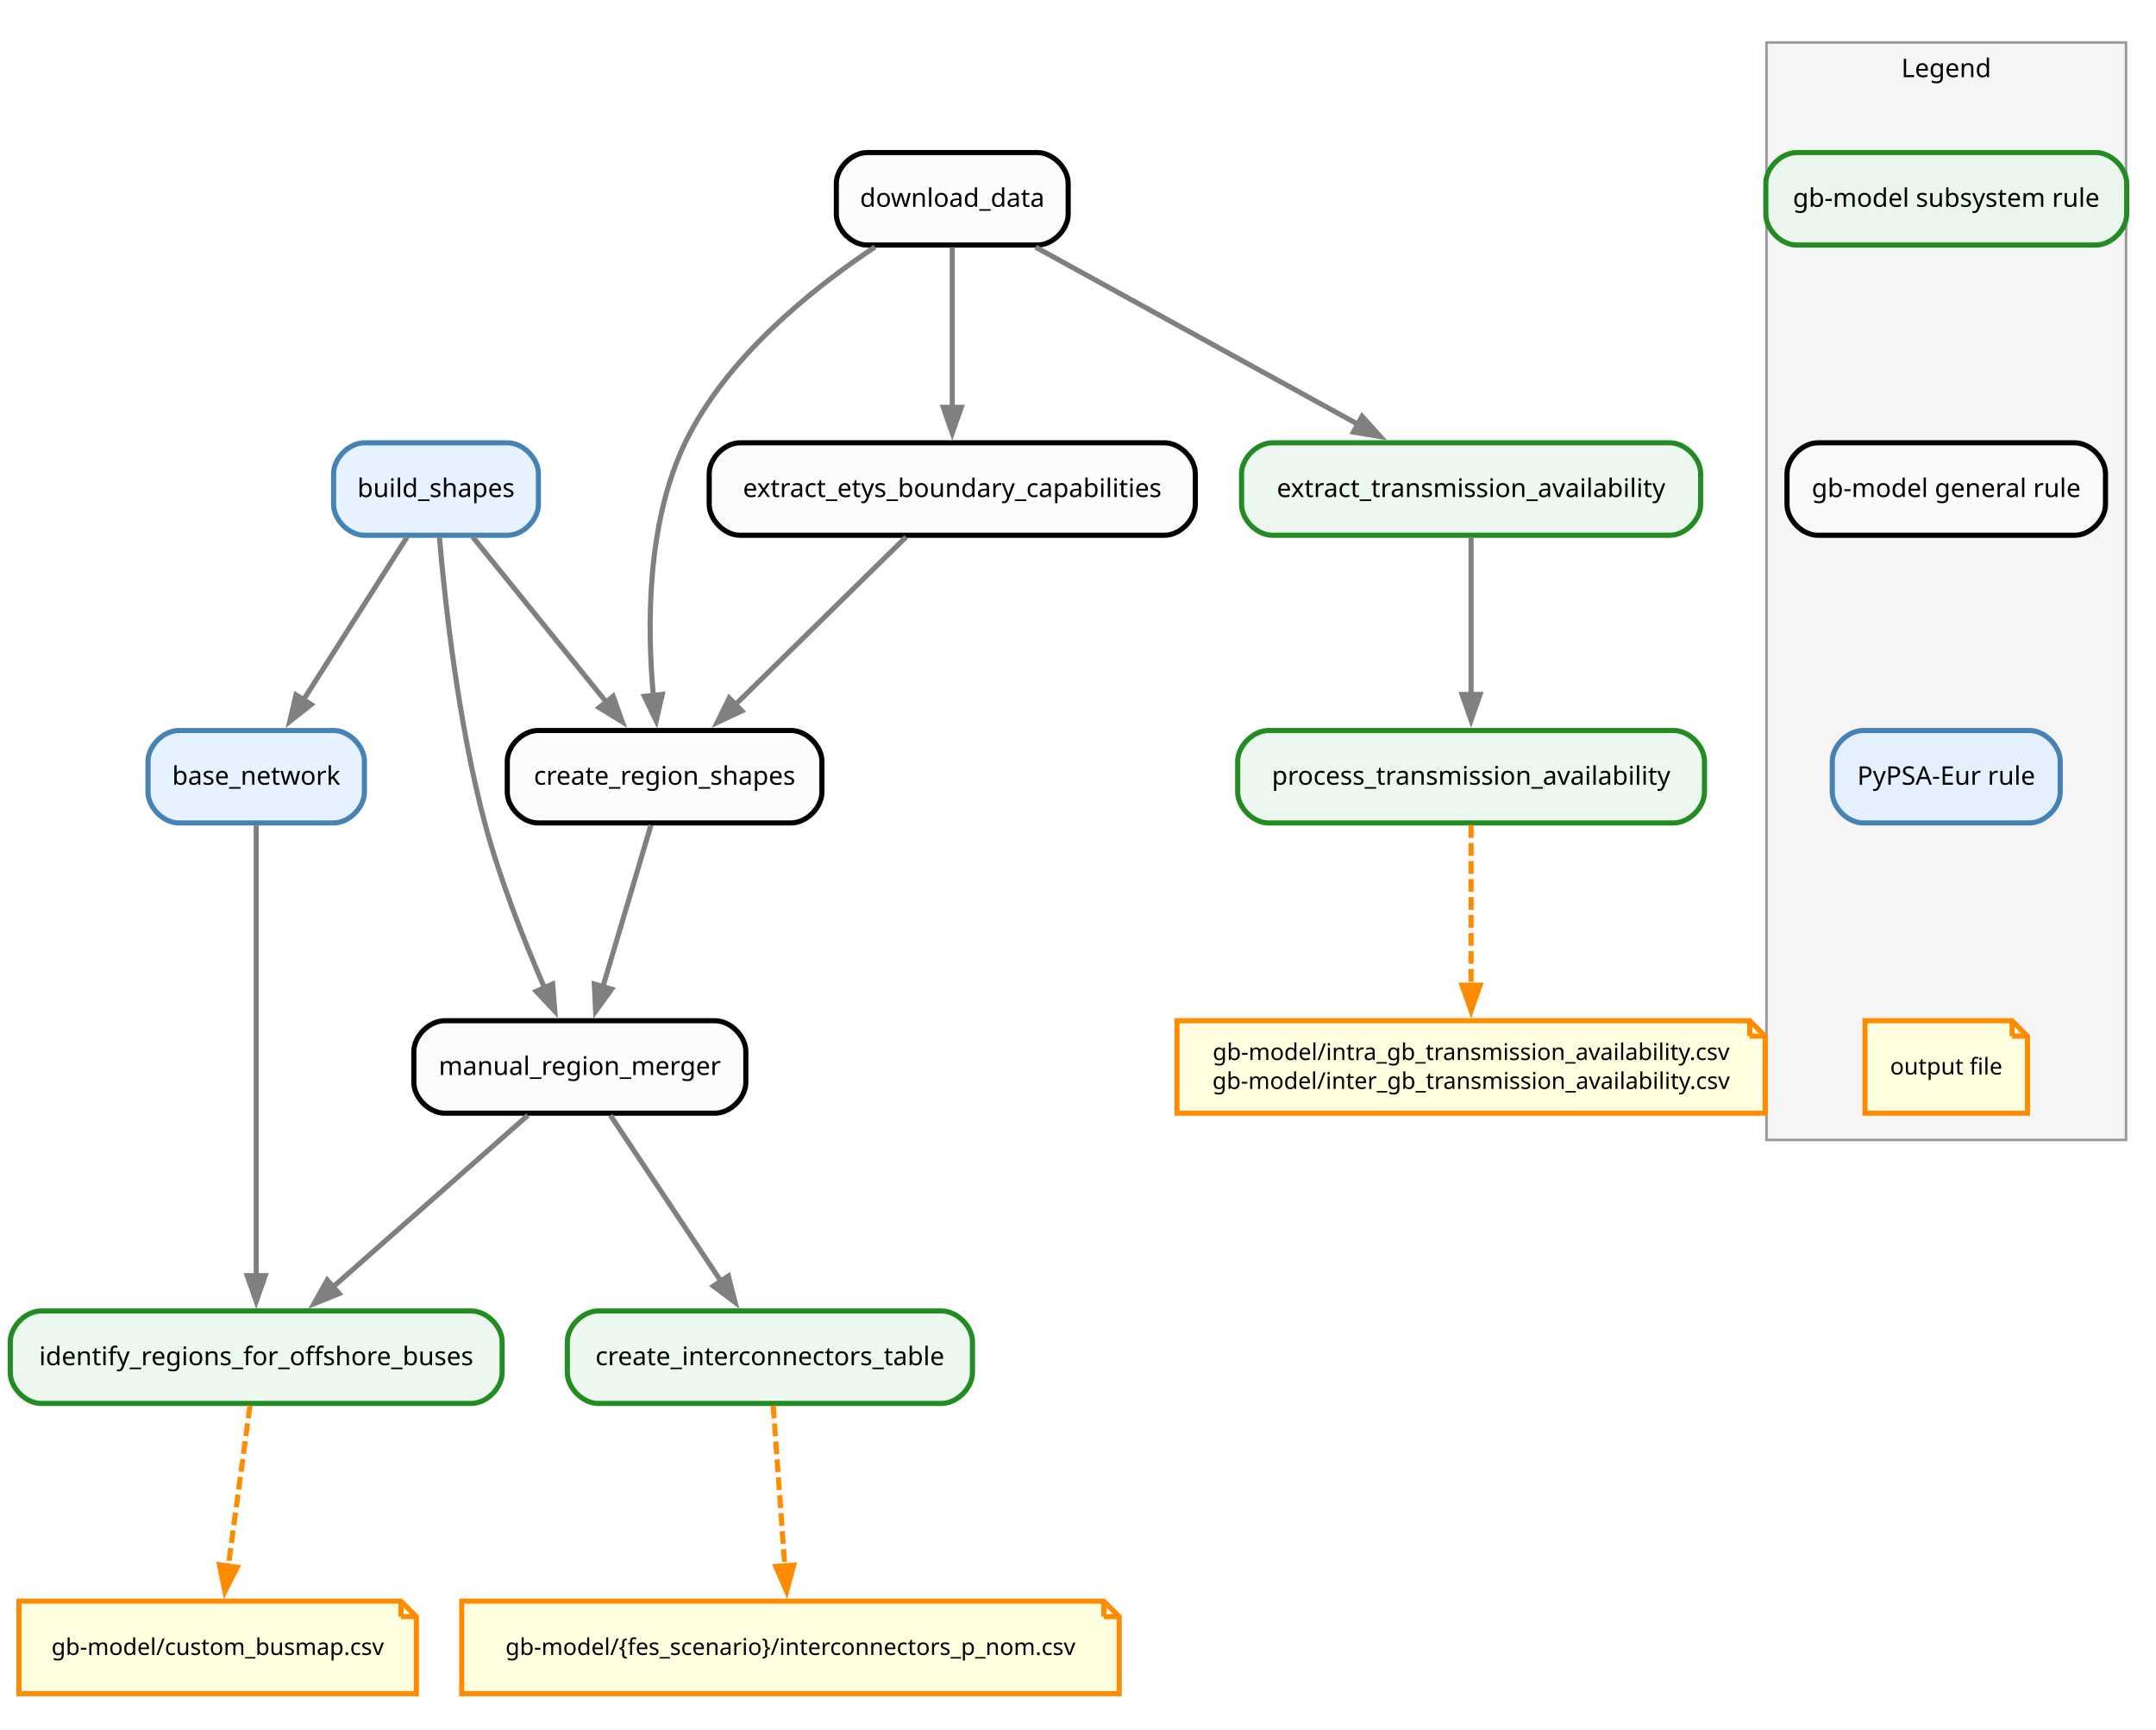
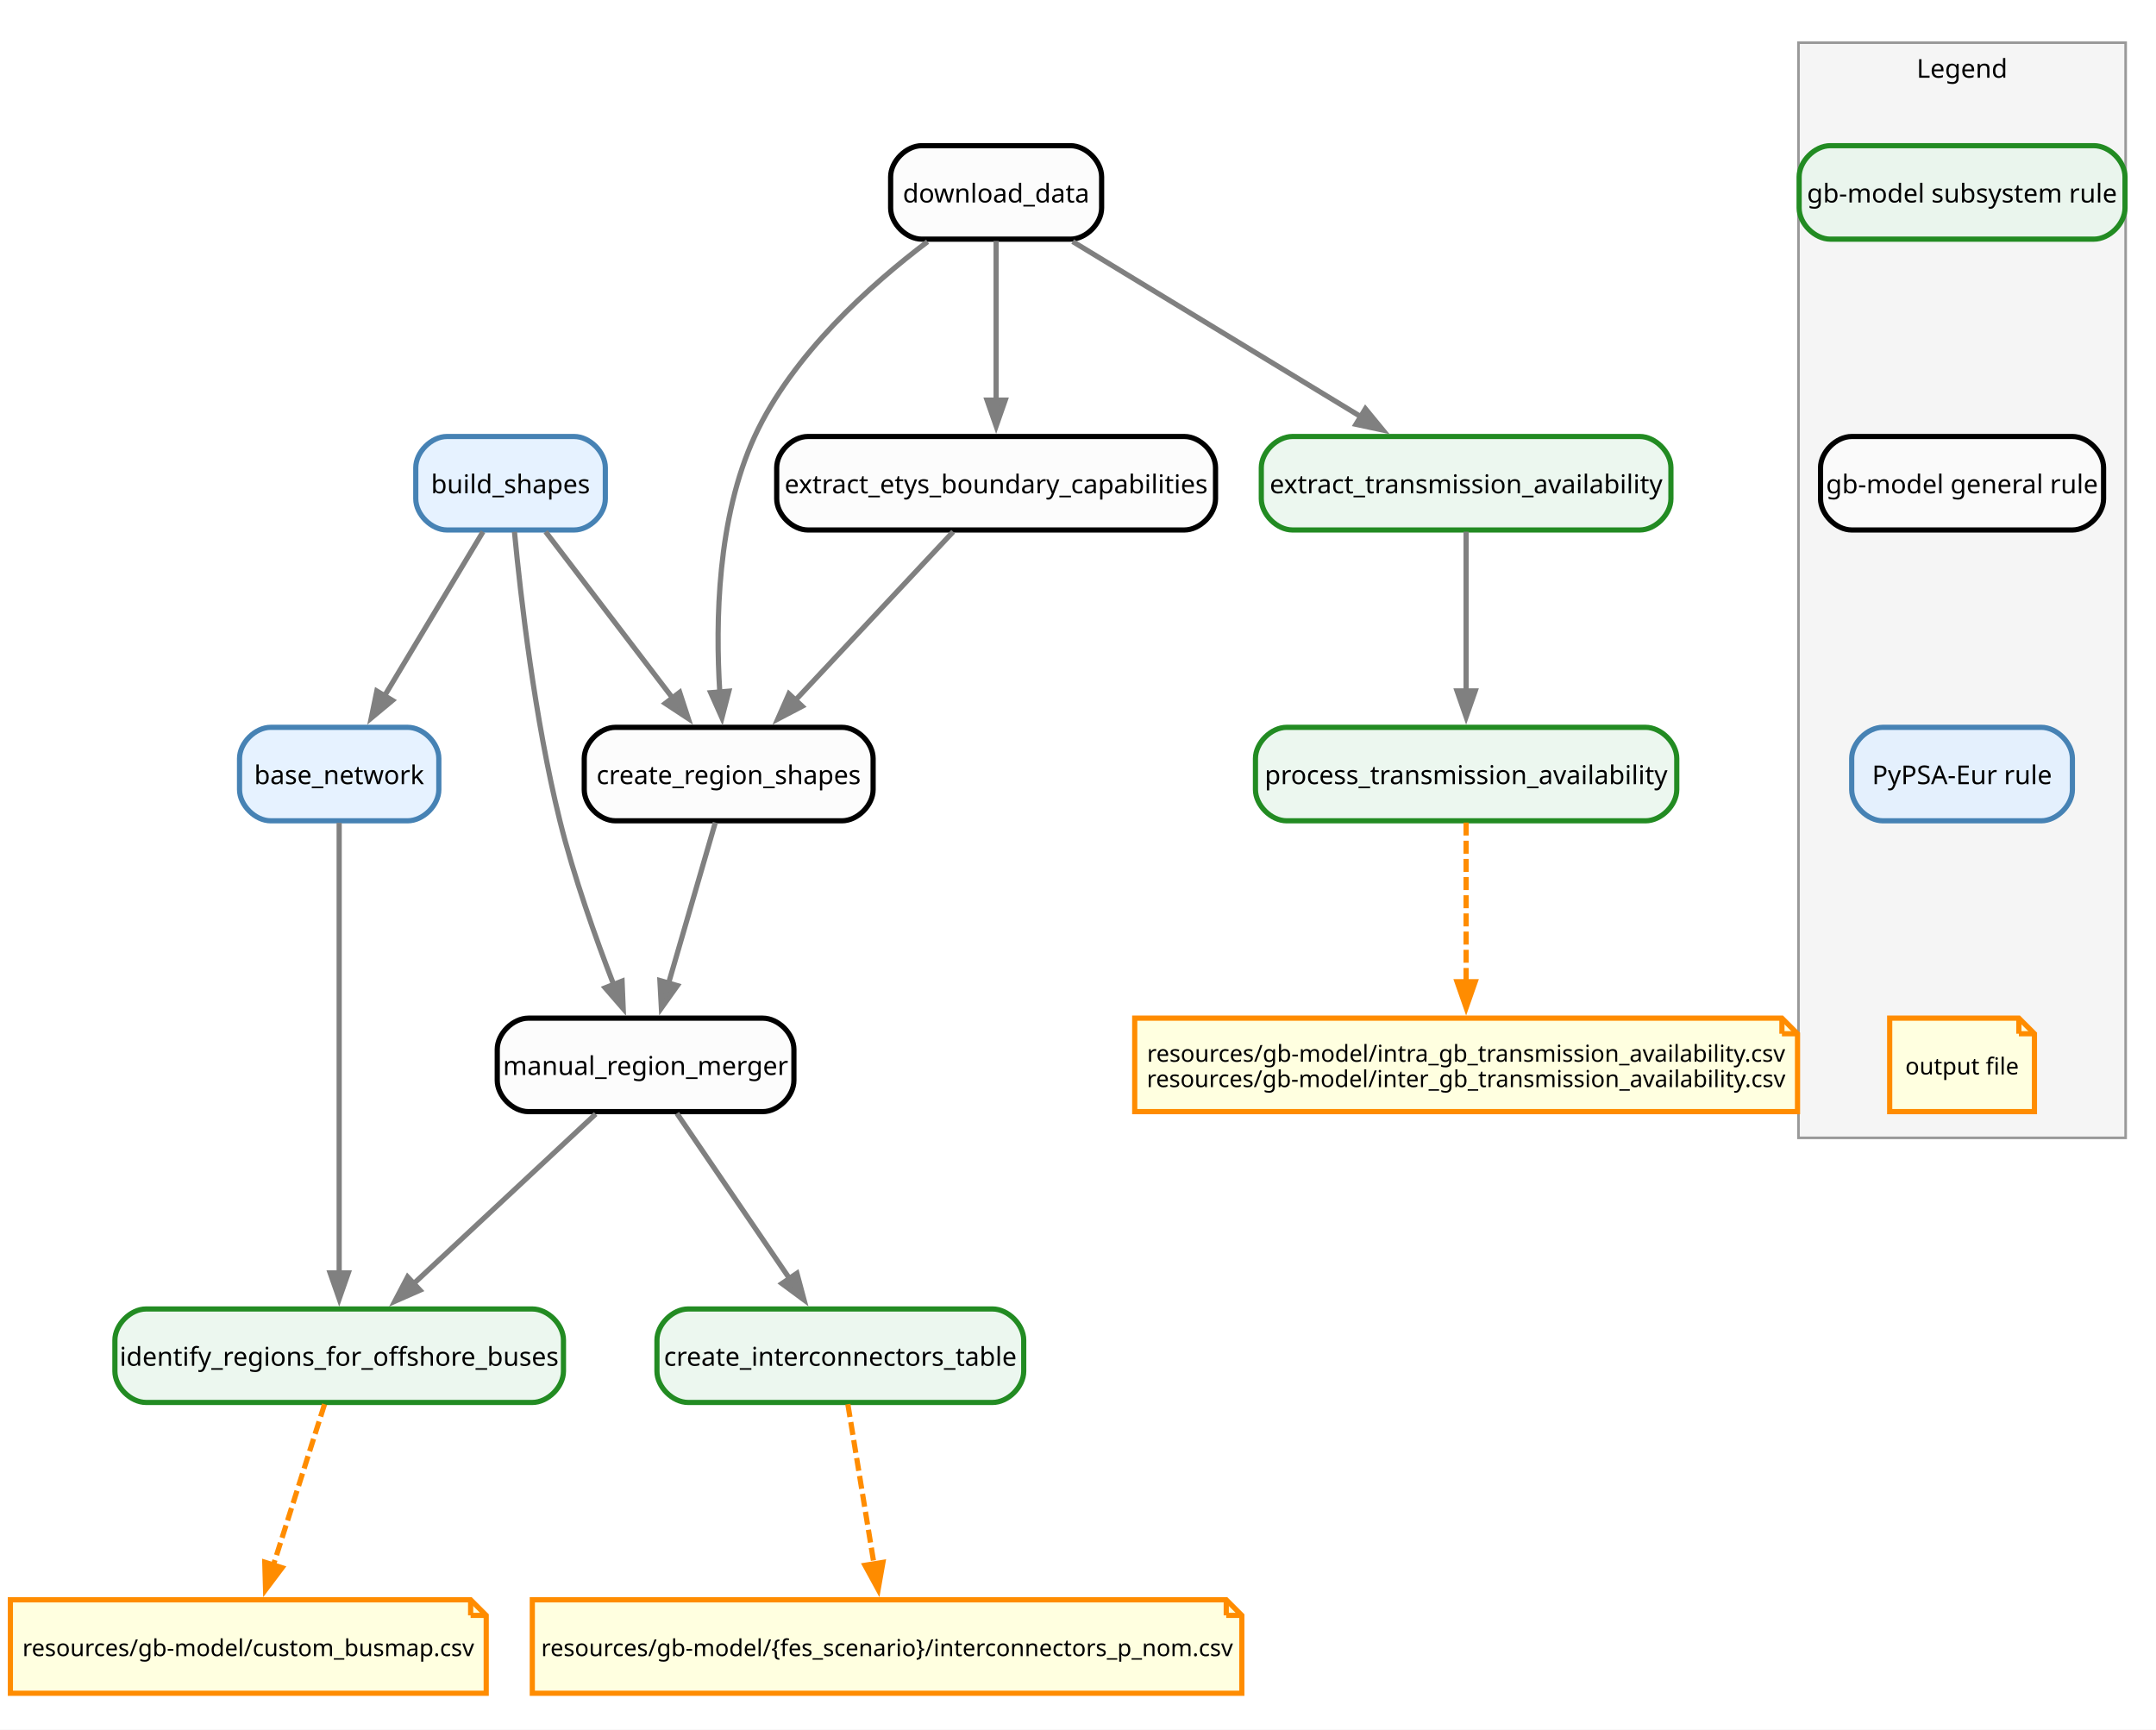
<svg xmlns="http://www.w3.org/2000/svg" width="718pt" height="576pt" viewBox="0.00 0.00 718.00 576.00">
-   <g id="graph0" class="graph" transform="scale(0.855361 0.855361) rotate(0) translate(4 669.4)">
-     <polygon fill="white" stroke="none" points="-4,4 -4,-669.4 835.75,-669.4 835.75,4 -4,4" />
+   <g id="graph0" class="graph" transform="scale(0.864735 0.864735) rotate(0) translate(4 662.1)">
+     <polygon fill="white" stroke="none" points="-4,4 -4,-662.1 826.62,-662.1 826.62,4 -4,4" />
    <g id="clust1" class="cluster">
-       <polygon fill="#f5f5f5" stroke="#999999" points="683.75,-225.59 683.75,-652.87 823.75,-652.87 823.75,-225.59 683.75,-225.59" />
-       <text xml:space="preserve" text-anchor="middle" x="753.75" y="-639.37" font-family="sans" font-size="10.00">Legend</text>
+       <polygon fill="#f5f5f5" stroke="#999999" points="688.62,-223.9 688.62,-645.66 814.62,-645.66 814.62,-223.9 688.62,-223.9" />
+       <text xml:space="preserve" text-anchor="middle" x="751.62" y="-632.16" font-family="sans" font-size="10.00">Legend</text>
    </g>
    <g id="node1" class="node">
-       <path fill="#e6f4ea" fill-opacity="0.753" stroke="forestgreen" stroke-width="2" d="M179.5,-159C179.5,-159 12,-159 12,-159 6,-159 0,-153 0,-147 0,-147 0,-135 0,-135 0,-129 6,-123 12,-123 12,-123 179.5,-123 179.5,-123 185.5,-123 191.5,-129 191.5,-135 191.5,-135 191.5,-147 191.5,-147 191.5,-153 185.5,-159 179.5,-159" />
-       <text xml:space="preserve" text-anchor="middle" x="95.75" y="-137.88" font-family="sans" font-size="10.00">identify_regions_for_offshore_buses</text>
+       <path fill="#e6f4ea" fill-opacity="0.753" stroke="forestgreen" stroke-width="2" d="M201,-158C201,-158 52.25,-158 52.25,-158 46.25,-158 40.25,-152 40.25,-146 40.25,-146 40.25,-134 40.25,-134 40.25,-128 46.25,-122 52.25,-122 52.25,-122 201,-122 201,-122 207,-122 213,-128 213,-134 213,-134 213,-146 213,-146 213,-152 207,-158 201,-158" />
+       <text xml:space="preserve" text-anchor="middle" x="126.62" y="-136.12" font-family="sans" font-size="10.00">identify_regions_for_offshore_buses</text>
    </g>
    <g id="node11" class="node">
-       <polygon fill="lightyellow" stroke="darkorange" stroke-width="2" points="152.12,-46 3.38,-46 3.38,-10 158.12,-10 158.12,-40 152.12,-46" />
-       <polyline fill="none" stroke="darkorange" stroke-width="2" points="152.12,-46 152.12,-40" />
-       <polyline fill="none" stroke="darkorange" stroke-width="2" points="158.12,-40 152.12,-40" />
-       <text xml:space="preserve" text-anchor="middle" x="80.75" y="-25.07" font-family="sans" font-size="9.00">gb-model/custom_busmap.csv</text>
+       <polygon fill="lightyellow" stroke="darkorange" stroke-width="2" points="177.25,-46 0,-46 0,-10 183.25,-10 183.25,-40 177.25,-46" />
+       <polyline fill="none" stroke="darkorange" stroke-width="2" points="177.25,-46 177.25,-40" />
+       <polyline fill="none" stroke="darkorange" stroke-width="2" points="183.25,-40 177.25,-40" />
+       <text xml:space="preserve" text-anchor="middle" x="91.62" y="-24.32" font-family="sans" font-size="9.00">resources/gb-model/custom_busmap.csv</text>
    </g>
    <g id="edge13" class="edge">
-       <path fill="none" stroke="darkorange" stroke-width="2" stroke-dasharray="5,2" d="M93.34,-122.17C91.07,-105.34 87.61,-79.76 84.89,-59.66" />
-       <polygon fill="darkorange" stroke="darkorange" stroke-width="2" points="88.37,-59.23 83.56,-49.79 81.43,-60.17 88.37,-59.23" />
+       <path fill="none" stroke="darkorange" stroke-width="2" stroke-dasharray="5,2" d="M121,-121.33C115.68,-104.59 107.57,-79.11 101.22,-59.16" />
+       <polygon fill="darkorange" stroke="darkorange" stroke-width="2" points="104.64,-58.35 98.27,-49.88 97.97,-60.47 104.64,-58.35" />
    </g>
    <g id="node2" class="node">
-       <path fill="#fbfbfb" fill-opacity="0.753" stroke="black" stroke-width="2" d="M274.38,-272C274.38,-272 169.12,-272 169.12,-272 163.12,-272 157.12,-266 157.12,-260 157.12,-260 157.12,-248 157.12,-248 157.12,-242 163.12,-236 169.12,-236 169.12,-236 274.38,-236 274.38,-236 280.38,-236 286.38,-242 286.38,-248 286.38,-248 286.38,-260 286.38,-260 286.38,-266 280.38,-272 274.38,-272" />
-       <text xml:space="preserve" text-anchor="middle" x="221.75" y="-250.88" font-family="sans" font-size="10.00">manual_region_merger</text>
+       <path fill="#fbfbfb" fill-opacity="0.753" stroke="black" stroke-width="2" d="M289.75,-270C289.75,-270 199.5,-270 199.5,-270 193.5,-270 187.5,-264 187.5,-258 187.5,-258 187.5,-246 187.5,-246 187.5,-240 193.5,-234 199.5,-234 199.5,-234 289.75,-234 289.75,-234 295.75,-234 301.75,-240 301.75,-246 301.75,-246 301.75,-258 301.75,-258 301.75,-264 295.75,-270 289.75,-270" />
+       <text xml:space="preserve" text-anchor="middle" x="244.62" y="-248.12" font-family="sans" font-size="10.00">manual_region_merger</text>
    </g>
    <g id="edge2" class="edge">
-       <path fill="none" stroke="grey" stroke-width="2" d="M201.51,-235.17C181.02,-217.12 149.13,-189.02 125.72,-168.4" />
-       <polygon fill="grey" stroke="grey" stroke-width="2" points="128.03,-165.77 118.22,-161.79 123.41,-171.03 128.03,-165.77" />
+       <path fill="none" stroke="grey" stroke-width="2" d="M225.4,-233.08C206.38,-215.34 177.01,-187.97 155.24,-167.68" />
+       <polygon fill="grey" stroke="grey" stroke-width="2" points="157.75,-165.23 148.05,-160.97 152.98,-170.35 157.75,-165.23" />
    </g>
    <g id="node10" class="node">
-       <path fill="#e6f4ea" fill-opacity="0.753" stroke="forestgreen" stroke-width="2" d="M362.62,-159C362.62,-159 228.88,-159 228.88,-159 222.88,-159 216.88,-153 216.88,-147 216.88,-147 216.88,-135 216.88,-135 216.88,-129 222.88,-123 228.88,-123 228.88,-123 362.62,-123 362.62,-123 368.62,-123 374.62,-129 374.62,-135 374.62,-135 374.62,-147 374.62,-147 374.62,-153 368.62,-159 362.62,-159" />
-       <text xml:space="preserve" text-anchor="middle" x="295.75" y="-137.88" font-family="sans" font-size="10.00">create_interconnectors_table</text>
+       <path fill="#e6f4ea" fill-opacity="0.753" stroke="forestgreen" stroke-width="2" d="M378.25,-158C378.25,-158 261,-158 261,-158 255,-158 249,-152 249,-146 249,-146 249,-134 249,-134 249,-128 255,-122 261,-122 261,-122 378.25,-122 378.25,-122 384.25,-122 390.25,-128 390.25,-134 390.25,-134 390.25,-146 390.25,-146 390.25,-152 384.25,-158 378.25,-158" />
+       <text xml:space="preserve" text-anchor="middle" x="319.62" y="-136.12" font-family="sans" font-size="10.00">create_interconnectors_table</text>
    </g>
    <g id="edge12" class="edge">
-       <path fill="none" stroke="grey" stroke-width="2" d="M233.64,-235.17C245.29,-217.69 263.23,-190.78 276.84,-170.36" />
-       <polygon fill="grey" stroke="grey" stroke-width="2" points="279.58,-172.57 282.21,-162.31 273.75,-168.69 279.58,-172.57" />
+       <path fill="none" stroke="grey" stroke-width="2" d="M256.68,-233.33C268.36,-216.19 286.29,-189.9 300.03,-169.75" />
+       <polygon fill="grey" stroke="grey" stroke-width="2" points="302.91,-171.73 305.65,-161.5 297.13,-167.79 302.91,-171.73" />
    </g>
    <g id="node3" class="node">
-       <path fill="#fbfbfb" fill-opacity="0.753" stroke="black" stroke-width="2" d="M304,-385C304,-385 205.5,-385 205.5,-385 199.5,-385 193.5,-379 193.5,-373 193.5,-373 193.5,-361 193.5,-361 193.5,-355 199.5,-349 205.5,-349 205.5,-349 304,-349 304,-349 310,-349 316,-355 316,-361 316,-361 316,-373 316,-373 316,-379 310,-385 304,-385" />
-       <text xml:space="preserve" text-anchor="middle" x="254.75" y="-363.88" font-family="sans" font-size="10.00">create_region_shapes</text>
+       <path fill="#fbfbfb" fill-opacity="0.753" stroke="black" stroke-width="2" d="M320.25,-382C320.25,-382 233,-382 233,-382 227,-382 221,-376 221,-370 221,-370 221,-358 221,-358 221,-352 227,-346 233,-346 233,-346 320.25,-346 320.25,-346 326.25,-346 332.25,-352 332.25,-358 332.25,-358 332.25,-370 332.25,-370 332.25,-376 326.25,-382 320.25,-382" />
+       <text xml:space="preserve" text-anchor="middle" x="276.62" y="-360.12" font-family="sans" font-size="10.00">create_region_shapes</text>
+     </g>
+     <g id="edge4" class="edge">
+       <path fill="none" stroke="grey" stroke-width="2" d="M271.48,-345.33C266.64,-328.67 259.27,-303.36 253.48,-283.45" />
+       <polygon fill="grey" stroke="grey" stroke-width="2" points="256.86,-282.53 250.71,-273.9 250.14,-284.48 256.86,-282.53" />
+     </g>
+     <g id="node4" class="node">
+       <path fill="#ddeeff" fill-opacity="0.753" stroke="steelblue" stroke-width="2" d="M217.12,-494C217.12,-494 168.12,-494 168.12,-494 162.12,-494 156.12,-488 156.12,-482 156.12,-482 156.12,-470 156.12,-470 156.12,-464 162.12,-458 168.12,-458 168.12,-458 217.12,-458 217.12,-458 223.12,-458 229.12,-464 229.12,-470 229.12,-470 229.12,-482 229.12,-482 229.12,-488 223.12,-494 217.12,-494" />
+       <text xml:space="preserve" text-anchor="middle" x="192.62" y="-472.12" font-family="sans" font-size="10.00">build_shapes</text>
    </g>
    <g id="edge3" class="edge">
-       <path fill="none" stroke="grey" stroke-width="2" d="M249.45,-348.17C244.4,-331.17 236.69,-305.26 230.69,-285.08" />
-       <polygon fill="grey" stroke="grey" stroke-width="2" points="234.11,-284.28 227.9,-275.69 227.4,-286.27 234.11,-284.28" />
+       <path fill="none" stroke="grey" stroke-width="2" d="M194.13,-457.26C196.52,-432.2 201.91,-385.1 211.62,-346 216.98,-324.46 225.37,-300.9 232.34,-282.89" />
+       <polygon fill="grey" stroke="grey" stroke-width="2" points="235.57,-284.26 236,-273.67 229.06,-281.68 235.57,-284.26" />
    </g>
-     <g id="node4" class="node">
-       <path fill="#ddeeff" fill-opacity="0.753" stroke="steelblue" stroke-width="2" d="M193.62,-497C193.62,-497 137.88,-497 137.88,-497 131.88,-497 125.88,-491 125.88,-485 125.88,-485 125.88,-473 125.88,-473 125.88,-467 131.88,-461 137.88,-461 137.88,-461 193.62,-461 193.62,-461 199.62,-461 205.62,-467 205.62,-473 205.62,-473 205.62,-485 205.62,-485 205.62,-491 199.62,-497 193.62,-497" />
-       <text xml:space="preserve" text-anchor="middle" x="165.75" y="-475.88" font-family="sans" font-size="10.00">build_shapes</text>
+     <g id="edge5" class="edge">
+       <path fill="none" stroke="grey" stroke-width="2" d="M206.12,-457.33C219.33,-440.03 239.66,-413.41 255.1,-393.19" />
+       <polygon fill="grey" stroke="grey" stroke-width="2" points="257.76,-395.47 261.05,-385.4 252.2,-391.22 257.76,-395.47" />
    </g>
-     <g id="edge4" class="edge">
-       <path fill="none" stroke="grey" stroke-width="2" d="M167.08,-460.21C169.24,-435.09 174.37,-387.93 184.75,-349 190.63,-326.94 200.1,-303.01 207.99,-284.81" />
-       <polygon fill="grey" stroke="grey" stroke-width="2" points="211.16,-286.28 212.02,-275.72 204.77,-283.44 211.16,-286.28" />
+     <g id="node7" class="node">
+       <path fill="#ddeeff" fill-opacity="0.753" stroke="steelblue" stroke-width="2" d="M153,-382C153,-382 100.25,-382 100.25,-382 94.25,-382 88.25,-376 88.25,-370 88.25,-370 88.25,-358 88.25,-358 88.25,-352 94.25,-346 100.25,-346 100.25,-346 153,-346 153,-346 159,-346 165,-352 165,-358 165,-358 165,-370 165,-370 165,-376 159,-382 153,-382" />
+       <text xml:space="preserve" text-anchor="middle" x="126.62" y="-360.12" font-family="sans" font-size="10.00">base_network</text>
+     </g>
+     <g id="edge9" class="edge">
+       <path fill="none" stroke="grey" stroke-width="2" d="M182.02,-457.33C171.79,-440.27 156.11,-414.14 144.04,-394.03" />
+       <polygon fill="grey" stroke="grey" stroke-width="2" points="147.13,-392.36 138.98,-385.59 141.12,-395.97 147.13,-392.36" />
+     </g>
+     <g id="node5" class="node">
+       <path fill="#fbfbfb" fill-opacity="0.753" stroke="black" stroke-width="2" d="M408.25,-606C408.25,-606 351,-606 351,-606 345,-606 339,-600 339,-594 339,-594 339,-582 339,-582 339,-576 345,-570 351,-570 351,-570 408.25,-570 408.25,-570 414.25,-570 420.25,-576 420.25,-582 420.25,-582 420.25,-594 420.25,-594 420.25,-600 414.25,-606 408.25,-606" />
+       <text xml:space="preserve" text-anchor="middle" x="379.62" y="-584.12" font-family="sans" font-size="10.00">download_data</text>
    </g>
    <g id="edge7" class="edge">
-       <path fill="none" stroke="grey" stroke-width="2" d="M180.05,-460.33C194.11,-442.95 215.78,-416.16 232.17,-395.91" />
-       <polygon fill="grey" stroke="grey" stroke-width="2" points="234.72,-398.32 238.29,-388.35 229.28,-393.92 234.72,-398.32" />
+       <path fill="none" stroke="grey" stroke-width="2" d="M353.23,-569.03C331.2,-552.4 301.14,-525.53 286.62,-494 272.23,-462.72 271.49,-422.65 273.21,-395.53" />
+       <polygon fill="grey" stroke="grey" stroke-width="2" points="276.69,-395.92 274.03,-385.66 269.71,-395.34 276.69,-395.92" />
    </g>
-     <g id="node7" class="node">
-       <path fill="#ddeeff" fill-opacity="0.753" stroke="steelblue" stroke-width="2" d="M125.88,-385C125.88,-385 65.62,-385 65.62,-385 59.62,-385 53.62,-379 53.62,-373 53.62,-373 53.62,-361 53.62,-361 53.62,-355 59.62,-349 65.62,-349 65.62,-349 125.88,-349 125.88,-349 131.88,-349 137.88,-355 137.88,-361 137.88,-361 137.88,-373 137.88,-373 137.88,-379 131.88,-385 125.88,-385" />
-       <text xml:space="preserve" text-anchor="middle" x="95.75" y="-363.88" font-family="sans" font-size="10.00">base_network</text>
+     <g id="node6" class="node">
+       <path fill="#fbfbfb" fill-opacity="0.753" stroke="black" stroke-width="2" d="M452.12,-494C452.12,-494 307.12,-494 307.12,-494 301.12,-494 295.12,-488 295.12,-482 295.12,-482 295.12,-470 295.12,-470 295.12,-464 301.12,-458 307.12,-458 307.12,-458 452.12,-458 452.12,-458 458.12,-458 464.12,-464 464.12,-470 464.12,-470 464.12,-482 464.12,-482 464.12,-488 458.12,-494 452.12,-494" />
+       <text xml:space="preserve" text-anchor="middle" x="379.62" y="-472.12" font-family="sans" font-size="10.00">extract_etys_boundary_capabilities</text>
    </g>
-     <g id="edge9" class="edge">
-       <path fill="none" stroke="grey" stroke-width="2" d="M154.5,-460.33C143.6,-443.19 126.87,-416.9 114.04,-396.75" />
-       <polygon fill="grey" stroke="grey" stroke-width="2" points="117.15,-395.11 108.83,-388.55 111.24,-398.86 117.15,-395.11" />
+     <g id="edge8" class="edge">
+       <path fill="none" stroke="grey" stroke-width="2" d="M379.62,-569.33C379.62,-552.83 379.62,-527.84 379.62,-508.02" />
+       <polygon fill="grey" stroke="grey" stroke-width="2" points="383.13,-508.02 379.63,-498.02 376.13,-508.02 383.13,-508.02" />
    </g>
-     <g id="node5" class="node">
-       <path fill="#fbfbfb" fill-opacity="0.753" stroke="black" stroke-width="2" d="M399.88,-610C399.88,-610 333.62,-610 333.62,-610 327.62,-610 321.62,-604 321.62,-598 321.62,-598 321.62,-586 321.62,-586 321.62,-580 327.62,-574 333.62,-574 333.62,-574 399.88,-574 399.88,-574 405.88,-574 411.88,-580 411.88,-586 411.88,-586 411.88,-598 411.88,-598 411.88,-604 405.88,-610 399.88,-610" />
-       <text xml:space="preserve" text-anchor="middle" x="366.75" y="-588.88" font-family="sans" font-size="10.00">download_data</text>
+     <g id="node9" class="node">
+       <path fill="#e6f4ea" fill-opacity="0.753" stroke="forestgreen" stroke-width="2" d="M627.5,-494C627.5,-494 493.75,-494 493.75,-494 487.75,-494 481.75,-488 481.75,-482 481.75,-482 481.75,-470 481.75,-470 481.75,-464 487.75,-458 493.75,-458 493.75,-458 627.5,-458 627.5,-458 633.5,-458 639.5,-464 639.5,-470 639.5,-470 639.5,-482 639.5,-482 639.5,-488 633.5,-494 627.5,-494" />
+       <text xml:space="preserve" text-anchor="middle" x="560.62" y="-472.12" font-family="sans" font-size="10.00">extract_transmission_availability</text>
+     </g>
+     <g id="edge11" class="edge">
+       <path fill="none" stroke="grey" stroke-width="2" d="M409.11,-569.08C439.35,-550.7 486.6,-521.99 520.29,-501.51" />
+       <polygon fill="grey" stroke="grey" stroke-width="2" points="521.84,-504.67 528.57,-496.48 518.2,-498.69 521.84,-504.67" />
    </g>
    <g id="edge6" class="edge">
-       <path fill="none" stroke="grey" stroke-width="2" d="M336.66,-573.24C312.02,-556.86 278.7,-530.11 262.75,-497 247.82,-466.01 247.9,-425.89 250.37,-398.67" />
-       <polygon fill="grey" stroke="grey" stroke-width="2" points="253.85,-399.07 251.48,-388.74 246.89,-398.3 253.85,-399.07" />
-     </g>
-     <g id="node6" class="node">
-       <path fill="#fbfbfb" fill-opacity="0.753" stroke="black" stroke-width="2" d="M449.38,-497C449.38,-497 284.12,-497 284.12,-497 278.12,-497 272.12,-491 272.12,-485 272.12,-485 272.12,-473 272.12,-473 272.12,-467 278.12,-461 284.12,-461 284.12,-461 449.38,-461 449.38,-461 455.38,-461 461.38,-467 461.38,-473 461.38,-473 461.38,-485 461.38,-485 461.38,-491 455.38,-497 449.38,-497" />
-       <text xml:space="preserve" text-anchor="middle" x="366.75" y="-475.88" font-family="sans" font-size="10.00">extract_etys_boundary_capabilities</text>
-     </g>
-     <g id="edge8" class="edge">
-       <path fill="none" stroke="grey" stroke-width="2" d="M366.75,-573.17C366.75,-556.34 366.75,-530.76 366.75,-510.66" />
-       <polygon fill="grey" stroke="grey" stroke-width="2" points="370.25,-510.82 366.75,-500.82 363.25,-510.82 370.25,-510.82" />
-     </g>
-     <g id="node9" class="node">
-       <path fill="#e6f4ea" fill-opacity="0.753" stroke="forestgreen" stroke-width="2" d="M646.12,-497C646.12,-497 491.38,-497 491.38,-497 485.38,-497 479.38,-491 479.38,-485 479.38,-485 479.38,-473 479.38,-473 479.38,-467 485.38,-461 491.38,-461 491.38,-461 646.12,-461 646.12,-461 652.12,-461 658.12,-467 658.12,-473 658.12,-473 658.12,-485 658.12,-485 658.12,-491 652.12,-497 646.12,-497" />
-       <text xml:space="preserve" text-anchor="middle" x="568.75" y="-475.88" font-family="sans" font-size="10.00">extract_transmission_availability</text>
-     </g>
-     <g id="edge11" class="edge">
-       <path fill="none" stroke="grey" stroke-width="2" d="M399.2,-573.17C433.27,-554.45 487.02,-524.91 524.85,-504.12" />
-       <polygon fill="grey" stroke="grey" stroke-width="2" points="526.31,-507.31 533.39,-499.43 522.94,-501.18 526.31,-507.31" />
-     </g>
-     <g id="edge5" class="edge">
-       <path fill="none" stroke="grey" stroke-width="2" d="M348.76,-460.33C330.82,-442.71 303.03,-415.42 282.32,-395.07" />
-       <polygon fill="grey" stroke="grey" stroke-width="2" points="284.82,-392.63 275.23,-388.12 279.91,-397.62 284.82,-392.63" />
+       <path fill="none" stroke="grey" stroke-width="2" d="M363.08,-457.33C346.66,-439.79 321.26,-412.67 302.24,-392.35" />
+       <polygon fill="grey" stroke="grey" stroke-width="2" points="304.93,-390.11 295.54,-385.2 299.82,-394.9 304.93,-390.11" />
    </g>
    <g id="edge1" class="edge">
-       <path fill="none" stroke="grey" stroke-width="2" d="M95.75,-348.05C95.75,-309.86 95.75,-220.2 95.75,-172.73" />
-       <polygon fill="grey" stroke="grey" stroke-width="2" points="99.25,-172.75 95.75,-162.75 92.25,-172.75 99.25,-172.75" />
+       <path fill="none" stroke="grey" stroke-width="2" d="M126.62,-345.21C126.62,-307.46 126.62,-218.94 126.62,-171.81" />
+       <polygon fill="grey" stroke="grey" stroke-width="2" points="130.13,-171.9 126.63,-161.9 123.13,-171.9 130.13,-171.9" />
    </g>
    <g id="node8" class="node">
-       <path fill="#e6f4ea" fill-opacity="0.753" stroke="forestgreen" stroke-width="2" d="M647.62,-385C647.62,-385 489.88,-385 489.88,-385 483.88,-385 477.88,-379 477.88,-373 477.88,-373 477.88,-361 477.88,-361 477.88,-355 483.88,-349 489.88,-349 489.88,-349 647.62,-349 647.62,-349 653.62,-349 659.62,-355 659.62,-361 659.62,-361 659.62,-373 659.62,-373 659.62,-379 653.62,-385 647.62,-385" />
-       <text xml:space="preserve" text-anchor="middle" x="568.75" y="-363.88" font-family="sans" font-size="10.00">process_transmission_availability</text>
+       <path fill="#e6f4ea" fill-opacity="0.753" stroke="forestgreen" stroke-width="2" d="M629.75,-382C629.75,-382 491.5,-382 491.5,-382 485.5,-382 479.5,-376 479.5,-370 479.5,-370 479.5,-358 479.5,-358 479.5,-352 485.5,-346 491.5,-346 491.5,-346 629.75,-346 629.75,-346 635.75,-346 641.75,-352 641.75,-358 641.75,-358 641.75,-370 641.75,-370 641.75,-376 635.75,-382 629.75,-382" />
+       <text xml:space="preserve" text-anchor="middle" x="560.62" y="-360.12" font-family="sans" font-size="10.00">process_transmission_availability</text>
    </g>
    <g id="node12" class="node">
-       <polygon fill="lightyellow" stroke="darkorange" stroke-width="2" points="677.25,-272 454.25,-272 454.25,-236 683.25,-236 683.25,-266 677.25,-272" />
-       <polyline fill="none" stroke="darkorange" stroke-width="2" points="677.25,-272 677.25,-266" />
-       <polyline fill="none" stroke="darkorange" stroke-width="2" points="683.25,-266 677.25,-266" />
-       <text xml:space="preserve" text-anchor="middle" x="568.75" y="-256.7" font-family="sans" font-size="9.00">gb-model/intra_gb_transmission_availability.csv</text>
-       <text xml:space="preserve" text-anchor="middle" x="568.75" y="-245.45" font-family="sans" font-size="9.00">gb-model/inter_gb_transmission_availability.csv</text>
+       <polygon fill="lightyellow" stroke="darkorange" stroke-width="2" points="682.25,-270 433,-270 433,-234 688.25,-234 688.25,-264 682.25,-270" />
+       <polyline fill="none" stroke="darkorange" stroke-width="2" points="682.25,-270 682.25,-264" />
+       <polyline fill="none" stroke="darkorange" stroke-width="2" points="688.25,-264 682.25,-264" />
+       <text xml:space="preserve" text-anchor="middle" x="560.62" y="-253.2" font-family="sans" font-size="9.00">resources/gb-model/intra_gb_transmission_availability.csv</text>
+       <text xml:space="preserve" text-anchor="middle" x="560.62" y="-243.45" font-family="sans" font-size="9.00">resources/gb-model/inter_gb_transmission_availability.csv</text>
    </g>
    <g id="edge14" class="edge">
-       <path fill="none" stroke="darkorange" stroke-width="2" stroke-dasharray="5,2" d="M568.75,-348.17C568.75,-331.34 568.75,-305.76 568.75,-285.66" />
-       <polygon fill="darkorange" stroke="darkorange" stroke-width="2" points="572.25,-285.82 568.75,-275.82 565.25,-285.82 572.25,-285.82" />
+       <path fill="none" stroke="darkorange" stroke-width="2" stroke-dasharray="5,2" d="M560.62,-345.33C560.62,-328.83 560.62,-303.84 560.62,-284.02" />
+       <polygon fill="darkorange" stroke="darkorange" stroke-width="2" points="564.13,-284.02 560.63,-274.02 557.13,-284.02 564.13,-284.02" />
    </g>
    <g id="edge10" class="edge">
-       <path fill="none" stroke="grey" stroke-width="2" d="M568.75,-460.33C568.75,-443.83 568.75,-418.84 568.75,-399.02" />
-       <polygon fill="grey" stroke="grey" stroke-width="2" points="572.25,-399.02 568.75,-389.02 565.25,-399.02 572.25,-399.02" />
+       <path fill="none" stroke="grey" stroke-width="2" d="M560.62,-457.33C560.62,-440.83 560.62,-415.84 560.62,-396.02" />
+       <polygon fill="grey" stroke="grey" stroke-width="2" points="564.13,-396.02 560.63,-386.02 557.13,-396.02 564.13,-396.02" />
    </g>
    <g id="node13" class="node">
-       <polygon fill="lightyellow" stroke="darkorange" stroke-width="2" points="425.75,-46 175.75,-46 175.75,-10 431.75,-10 431.75,-40 425.75,-46" />
-       <polyline fill="none" stroke="darkorange" stroke-width="2" points="425.75,-46 425.75,-40" />
-       <polyline fill="none" stroke="darkorange" stroke-width="2" points="431.75,-40 425.75,-40" />
-       <text xml:space="preserve" text-anchor="middle" x="303.75" y="-25.07" font-family="sans" font-size="9.00">gb-model/{fes_scenario}/interconnectors_p_nom.csv</text>
+       <polygon fill="lightyellow" stroke="darkorange" stroke-width="2" points="468.25,-46 201,-46 201,-10 474.25,-10 474.25,-40 468.25,-46" />
+       <polyline fill="none" stroke="darkorange" stroke-width="2" points="468.25,-46 468.25,-40" />
+       <polyline fill="none" stroke="darkorange" stroke-width="2" points="474.25,-40 468.25,-40" />
+       <text xml:space="preserve" text-anchor="middle" x="337.62" y="-24.32" font-family="sans" font-size="9.00">resources/gb-model/{fes_scenario}/interconnectors_p_nom.csv</text>
    </g>
    <g id="edge15" class="edge">
-       <path fill="none" stroke="darkorange" stroke-width="2" stroke-dasharray="5,2" d="M297.04,-122.17C298.25,-105.34 300.09,-79.76 301.54,-59.66" />
-       <polygon fill="darkorange" stroke="darkorange" stroke-width="2" points="305.02,-60.03 302.25,-49.81 298.04,-59.53 305.02,-60.03" />
+       <path fill="none" stroke="darkorange" stroke-width="2" stroke-dasharray="5,2" d="M322.52,-121.33C325.23,-104.75 329.35,-79.6 332.6,-59.73" />
+       <polygon fill="darkorange" stroke="darkorange" stroke-width="2" points="336.03,-60.42 334.19,-49.98 329.12,-59.29 336.03,-60.42" />
    </g>
    <g id="node14" class="node">
-       <path fill="#e6f4ea" fill-opacity="0.753" stroke="forestgreen" stroke-width="2" d="M812,-610C812,-610 695.5,-610 695.5,-610 689.5,-610 683.5,-604 683.5,-598 683.5,-598 683.5,-586 683.5,-586 683.5,-580 689.5,-574 695.5,-574 695.5,-574 812,-574 812,-574 818,-574 824,-580 824,-586 824,-586 824,-598 824,-598 824,-604 818,-610 812,-610" />
-       <text xml:space="preserve" text-anchor="middle" x="753.75" y="-588.88" font-family="sans" font-size="10.00">gb-model subsystem rule</text>
+       <path fill="#e6f4ea" fill-opacity="0.753" stroke="forestgreen" stroke-width="2" d="M802.38,-606C802.38,-606 700.88,-606 700.88,-606 694.88,-606 688.88,-600 688.88,-594 688.88,-594 688.88,-582 688.88,-582 688.88,-576 694.88,-570 700.88,-570 700.88,-570 802.38,-570 802.38,-570 808.38,-570 814.38,-576 814.38,-582 814.38,-582 814.38,-594 814.38,-594 814.38,-600 808.38,-606 802.38,-606" />
+       <text xml:space="preserve" text-anchor="middle" x="751.62" y="-584.12" font-family="sans" font-size="10.00">gb-model subsystem rule</text>
    </g>
    <g id="node15" class="node">
-       <path fill="#fbfbfb" fill-opacity="0.753" stroke="black" stroke-width="2" d="M803.75,-497C803.75,-497 703.75,-497 703.75,-497 697.75,-497 691.75,-491 691.75,-485 691.75,-485 691.75,-473 691.75,-473 691.75,-467 697.75,-461 703.75,-461 703.75,-461 803.75,-461 803.75,-461 809.75,-461 815.75,-467 815.75,-473 815.75,-473 815.75,-485 815.75,-485 815.75,-491 809.75,-497 803.75,-497" />
-       <text xml:space="preserve" text-anchor="middle" x="753.75" y="-475.88" font-family="sans" font-size="10.00">gb-model general rule</text>
+       <path fill="#fbfbfb" fill-opacity="0.753" stroke="black" stroke-width="2" d="M794.12,-494C794.12,-494 709.12,-494 709.12,-494 703.12,-494 697.12,-488 697.12,-482 697.12,-482 697.12,-470 697.12,-470 697.12,-464 703.12,-458 709.12,-458 709.12,-458 794.12,-458 794.12,-458 800.12,-458 806.12,-464 806.12,-470 806.12,-470 806.12,-482 806.12,-482 806.12,-488 800.12,-494 794.12,-494" />
+       <text xml:space="preserve" text-anchor="middle" x="751.62" y="-472.12" font-family="sans" font-size="10.00">gb-model general rule</text>
    </g>
    <g id="node16" class="node">
-       <path fill="#ddeeff" fill-opacity="0.753" stroke="steelblue" stroke-width="2" d="M786.12,-385C786.12,-385 721.38,-385 721.38,-385 715.38,-385 709.38,-379 709.38,-373 709.38,-373 709.38,-361 709.38,-361 709.38,-355 715.38,-349 721.38,-349 721.38,-349 786.12,-349 786.12,-349 792.12,-349 798.12,-355 798.12,-361 798.12,-361 798.12,-373 798.12,-373 798.12,-379 792.12,-385 786.12,-385" />
-       <text xml:space="preserve" text-anchor="middle" x="753.75" y="-363.88" font-family="sans" font-size="10.00">PyPSA-Eur rule</text>
+       <path fill="#ddeeff" fill-opacity="0.753" stroke="steelblue" stroke-width="2" d="M782.12,-382C782.12,-382 721.12,-382 721.12,-382 715.12,-382 709.12,-376 709.12,-370 709.12,-370 709.12,-358 709.12,-358 709.12,-352 715.12,-346 721.12,-346 721.12,-346 782.12,-346 782.12,-346 788.12,-346 794.12,-352 794.12,-358 794.12,-358 794.12,-370 794.12,-370 794.12,-376 788.12,-382 782.12,-382" />
+       <text xml:space="preserve" text-anchor="middle" x="751.62" y="-360.12" font-family="sans" font-size="10.00">PyPSA-Eur rule</text>
    </g>
    <g id="node17" class="node">
-       <polygon fill="lightyellow" stroke="darkorange" stroke-width="2" points="779.38,-272 722.12,-272 722.12,-236 785.38,-236 785.38,-266 779.38,-272" />
-       <polyline fill="none" stroke="darkorange" stroke-width="2" points="779.38,-272 779.38,-266" />
-       <polyline fill="none" stroke="darkorange" stroke-width="2" points="785.38,-266 779.38,-266" />
-       <text xml:space="preserve" text-anchor="middle" x="753.75" y="-251.07" font-family="sans" font-size="9.00">output file</text>
+       <polygon fill="lightyellow" stroke="darkorange" stroke-width="2" points="773.5,-270 723.75,-270 723.75,-234 779.5,-234 779.5,-264 773.5,-270" />
+       <polyline fill="none" stroke="darkorange" stroke-width="2" points="773.5,-270 773.5,-264" />
+       <polyline fill="none" stroke="darkorange" stroke-width="2" points="779.5,-264 773.5,-264" />
+       <text xml:space="preserve" text-anchor="middle" x="751.62" y="-248.32" font-family="sans" font-size="9.00">output file</text>
    </g>
  </g>
</svg>
